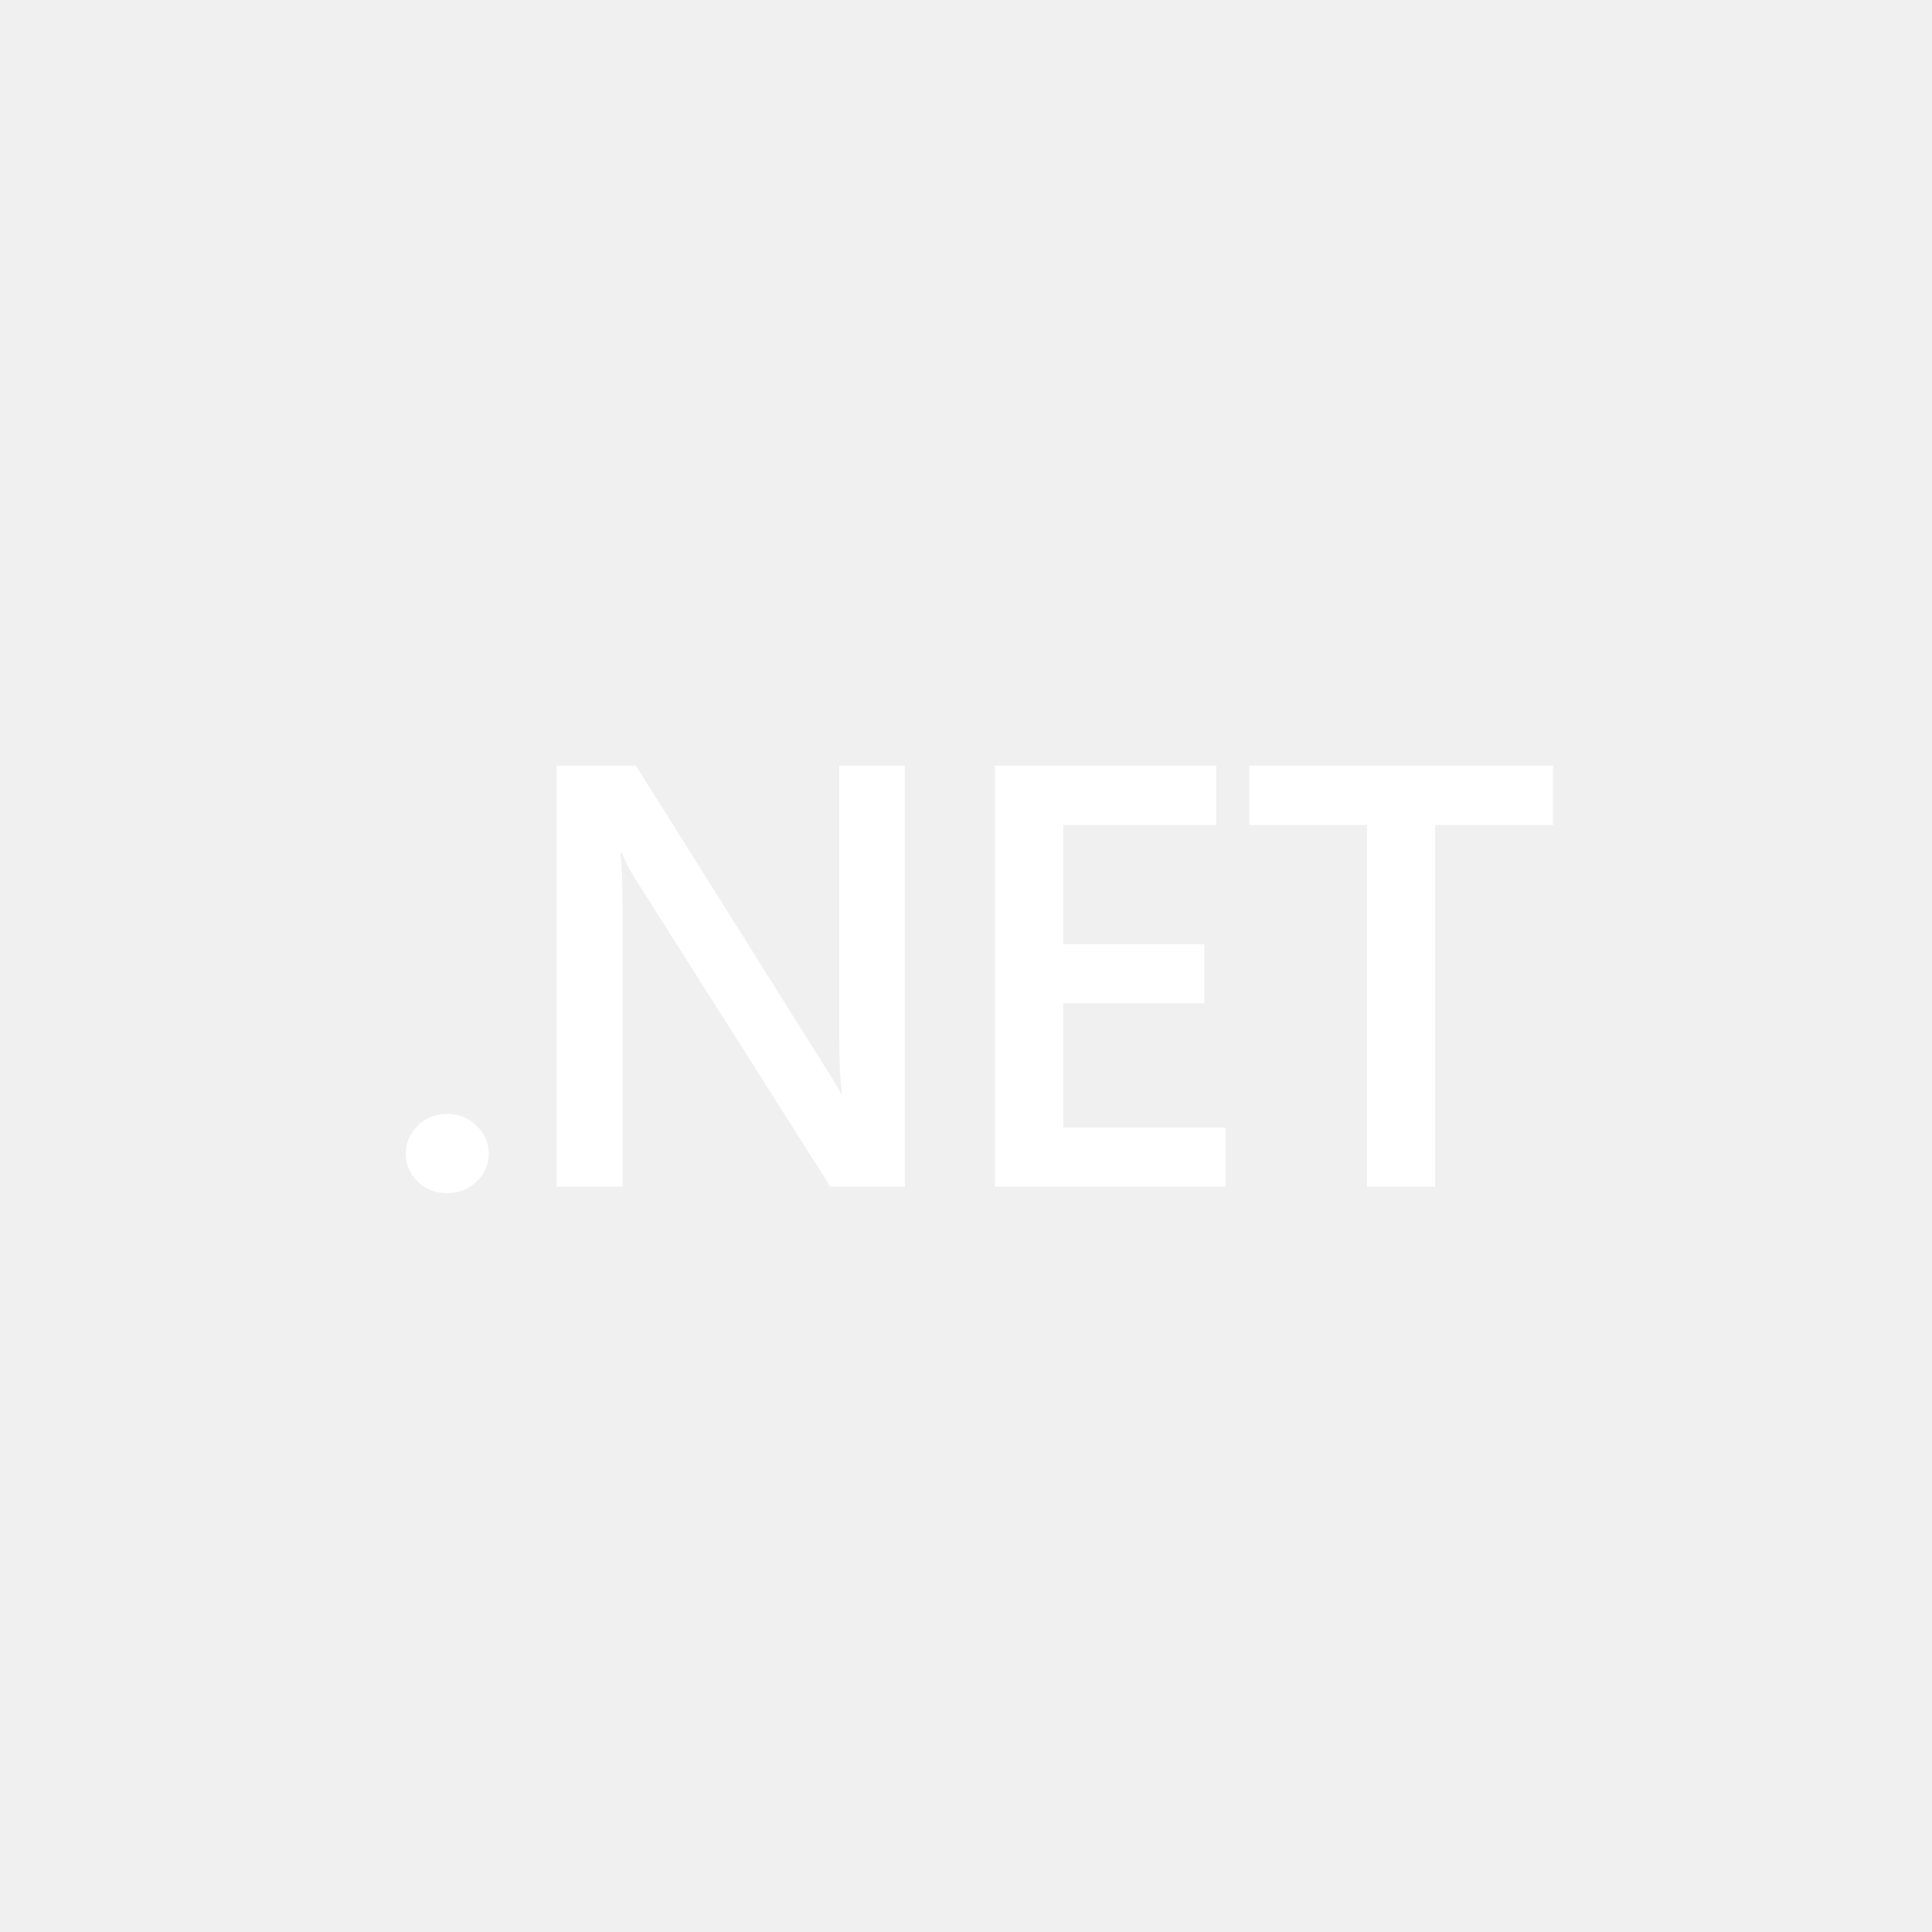
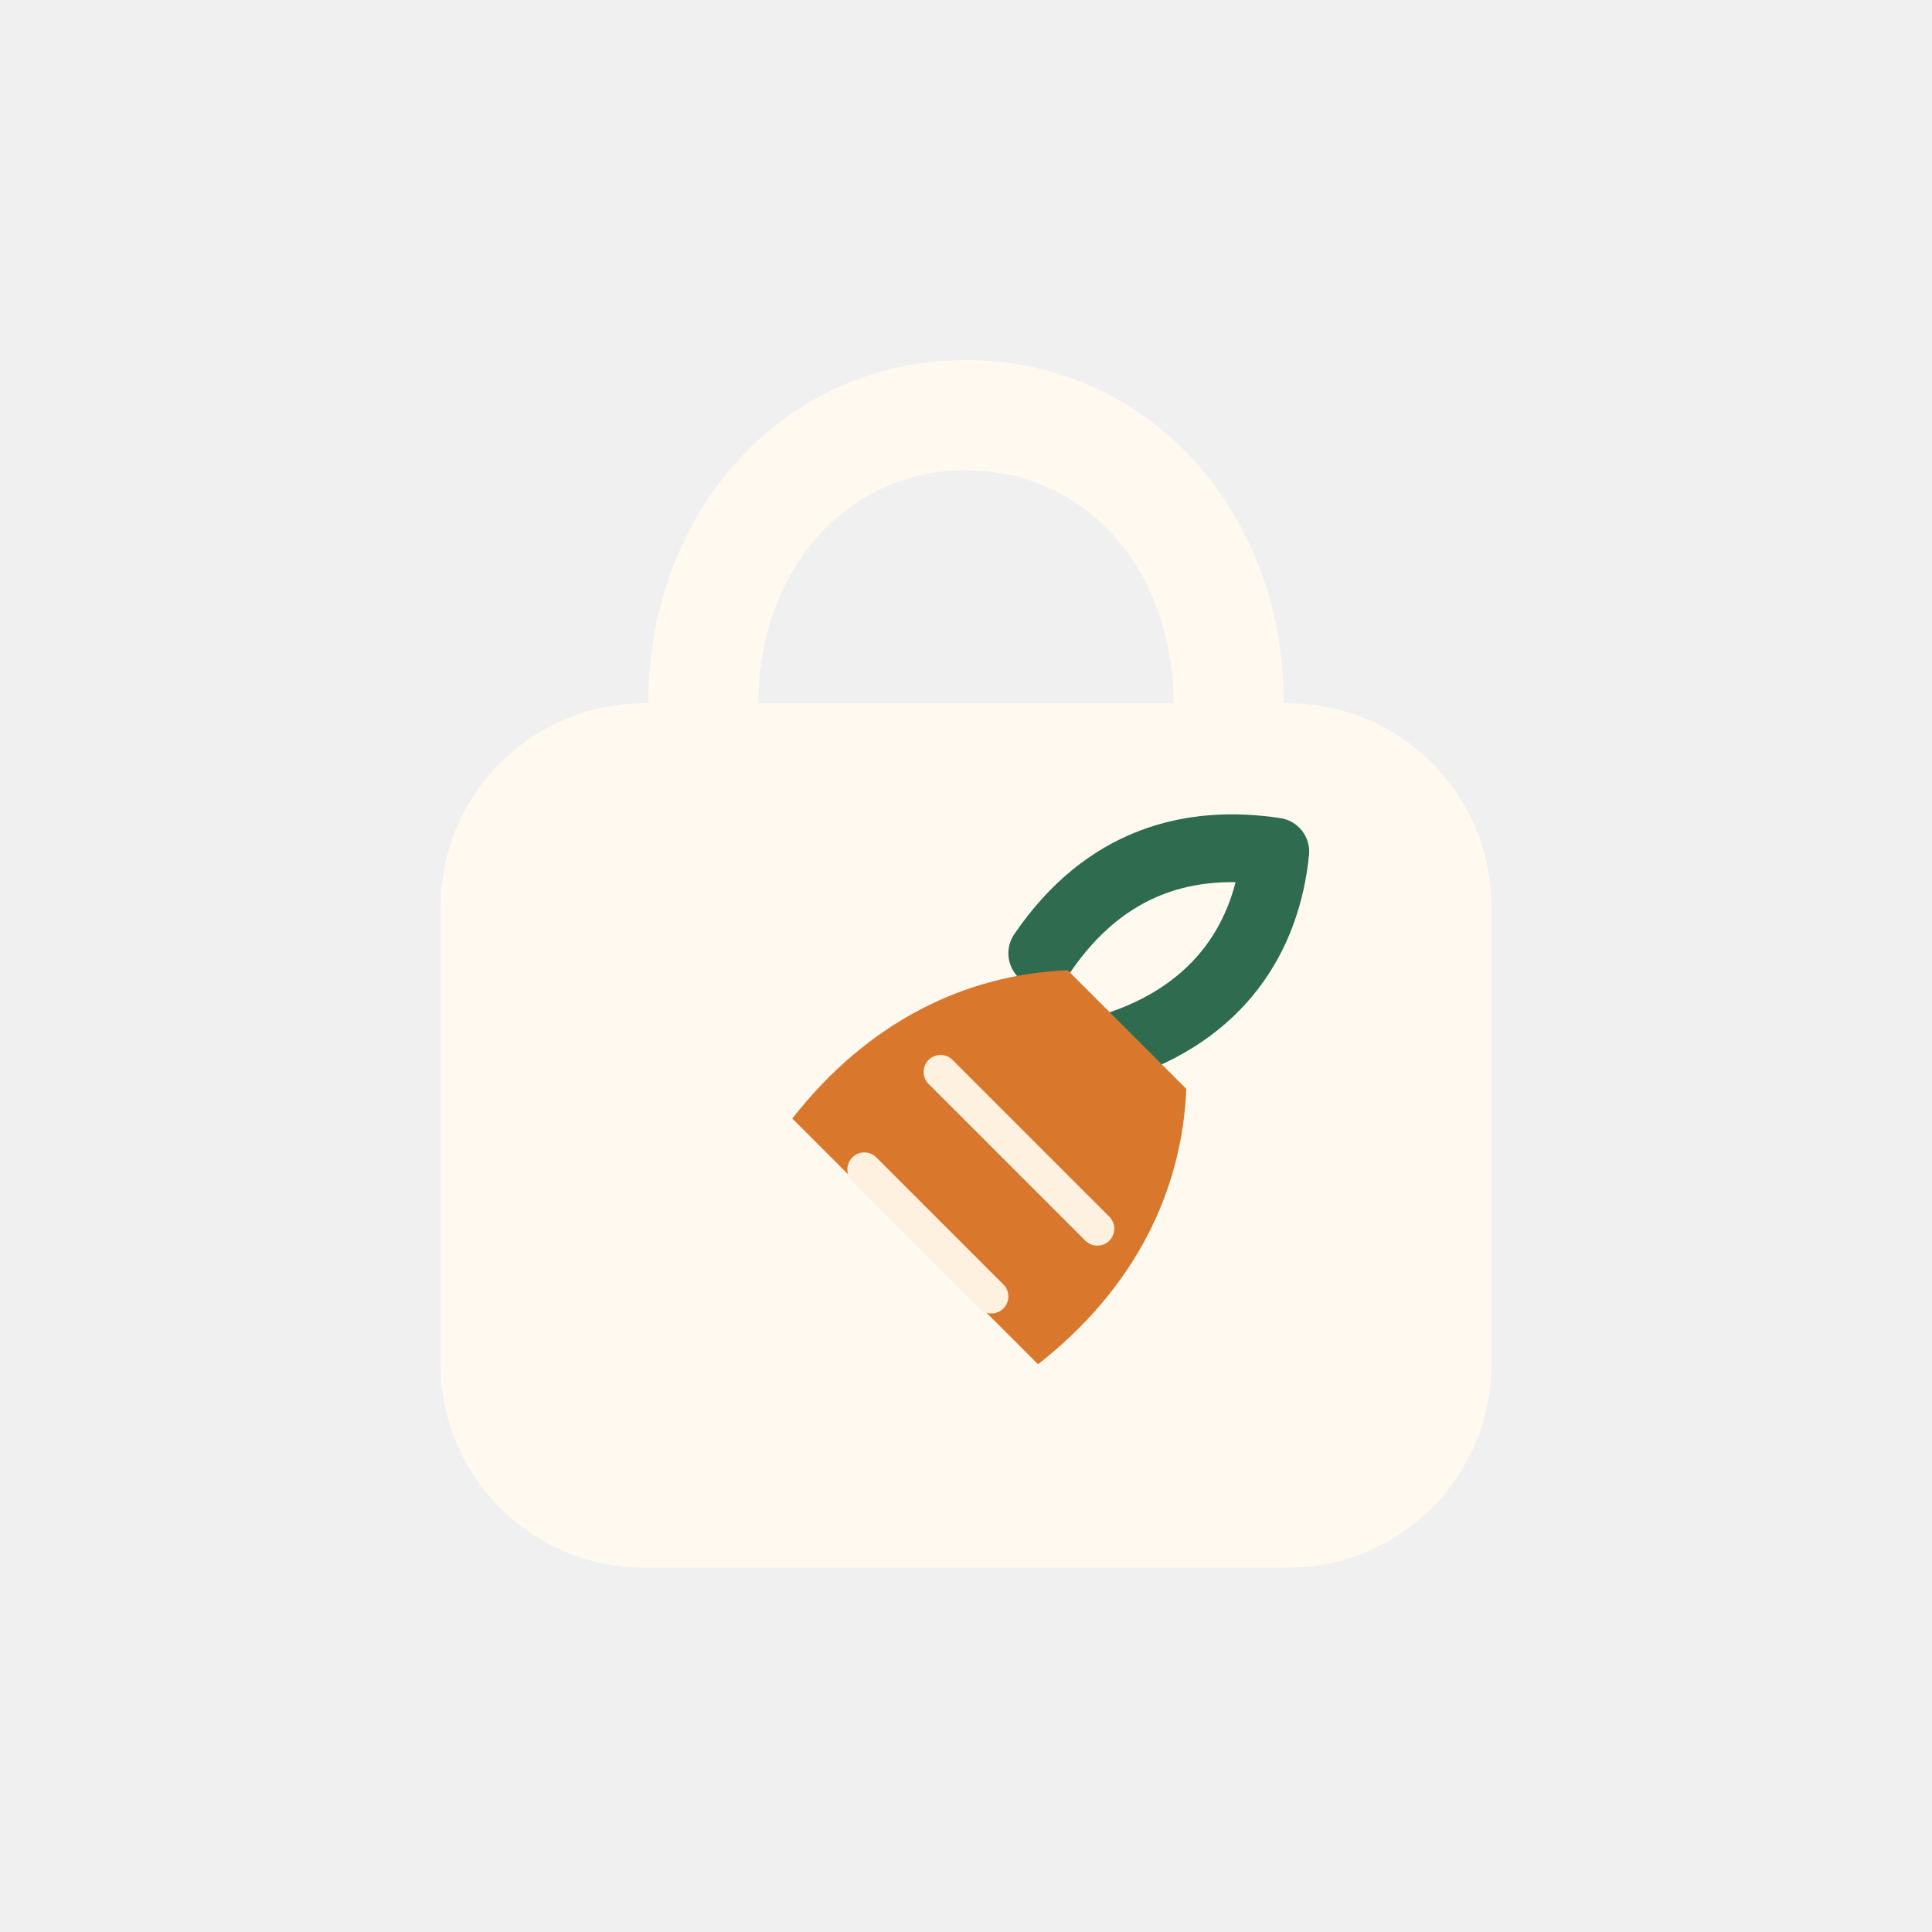
- <svg xmlns="http://www.w3.org/2000/svg" width="456" height="456" viewBox="0 0 456 456" version="1.1" xml:space="preserve" style="fill-rule:evenodd;clip-rule:evenodd;stroke-linejoin:round;stroke-miterlimit:2;">
-   <path d="m 105.5,281.609 c -2.703,0 -5.001,-0.9 -6.893,-2.702 -1.892,-1.848 -2.838,-4.042 -2.838,-6.582 0,-2.587 0.946,-4.804 2.838,-6.652 1.892,-1.848 4.19,-2.772 6.893,-2.772 2.748,0 5.068,0.924 6.96,2.772 1.937,1.848 2.906,4.064 2.906,6.652 0,2.54 -0.968,4.734 -2.906,6.582 -1.892,1.802 -4.212,2.702 -6.96,2.702 z" style="fill:#ffffff;fill-rule:nonzero;stroke-width:0.838" />
-   <path d="M 213.561,280.084 H 195.99 L 149.7,207.054 c -1.171,-1.848 -2.14,-3.765 -2.906,-5.751 h -0.406 c 0.361,2.125 0.541,6.675 0.541,13.65 v 65.132 h -15.543 v -99.36 h 18.719 l 44.737,71.298 c 1.892,2.957 3.109,4.989 3.649,6.098 h 0.27 c -0.45,-2.632 -0.676,-7.09 -0.676,-13.373 v -64.023 h 15.476 z" style="fill:#ffffff;fill-rule:nonzero;stroke-width:0.838" />
-   <path d="m 289.251,280.084 h -54.401 v -99.36 h 52.238 v 13.997 h -36.154 v 28.131 h 33.316 v 13.927 h -33.316 v 29.378 h 38.316 z" style="fill:#ffffff;fill-rule:nonzero;stroke-width:0.838" />
-   <path d="M 366.565,194.721 H 338.722 v 85.363 h -16.084 v -85.363 h -27.775 v -13.997 h 71.701 z" style="fill:#ffffff;fill-rule:nonzero;stroke-width:0.838" />
+ <svg xmlns="http://www.w3.org/2000/svg" width="456" height="456" viewBox="0 0 456 456">
+   <path d="M166 184v-18c0-38 26-68 62-68s62 30 62 68v18" fill="none" stroke="#FFF9F0" stroke-width="26" stroke-linecap="round" />
+   <rect x="104" y="166" width="248" height="204" rx="48" fill="#FFF9F0" />
+   <path d="M246 225c15-22 35-27 55-24-2 20-13 38-38 46" fill="none" stroke="#2F6B4F" stroke-width="16" stroke-linecap="round" stroke-linejoin="round" />
+   <path d="M252 229c-24 1-47 12-65 35l58 58c23-18 34-41 35-65z" fill="#D9772D" />
+   <path d="M204 276l30 30M222 253l37 37" fill="none" stroke="#FFF1DF" stroke-width="8" stroke-linecap="round" />
</svg>
